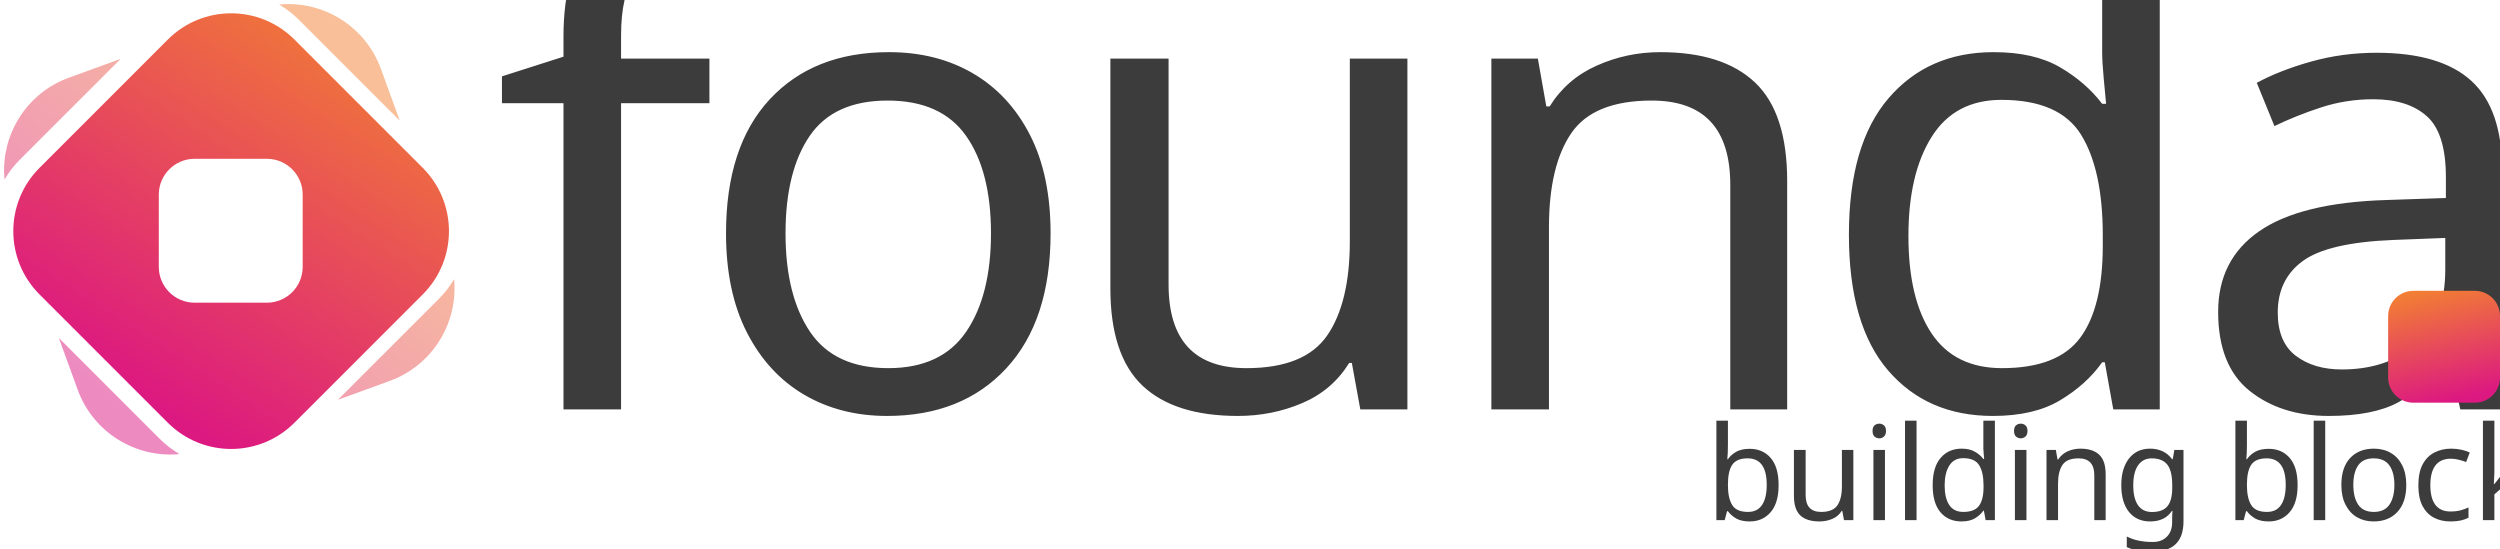
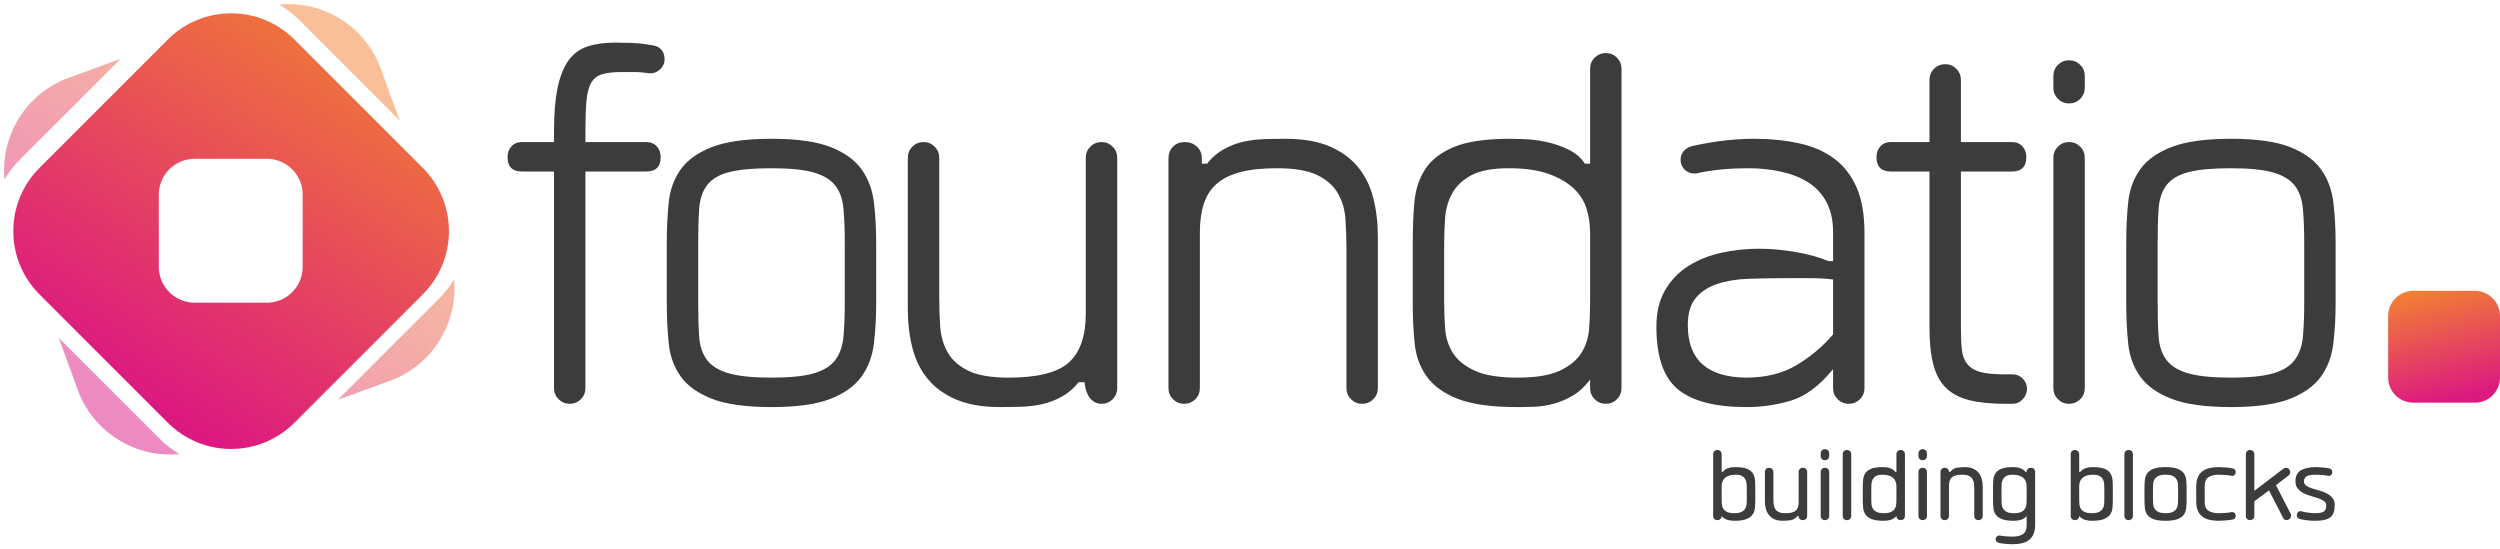
<svg xmlns="http://www.w3.org/2000/svg" width="447px" height="98px" viewBox="0 0 447 98" version="1.1">
  <defs>
    <linearGradient x1="75.029%" y1="21.096%" x2="19.565%" y2="83.599%" id="linearGradient-1">
      <stop stop-color="#F27F33" offset="0%" />
      <stop stop-color="#DC1881" offset="100%" />
    </linearGradient>
    <linearGradient x1="82.282%" y1="0%" x2="26.425%" y2="86.643%" id="linearGradient-2">
      <stop stop-color="#F27F33" offset="0%" />
      <stop stop-color="#DC1881" offset="100%" />
    </linearGradient>
    <linearGradient x1="26.425%" y1="0%" x2="50%" y2="100%" id="linearGradient-3">
      <stop stop-color="#F27F33" offset="0%" />
      <stop stop-color="#DC1881" offset="100%" />
    </linearGradient>
  </defs>
  <g id="Page-1" stroke="none" stroke-width="1" fill="none" fill-rule="evenodd">
-     <g id="final" transform="translate(-273, -210)">
-       <g id="Group" transform="translate(273, 198)">
-         <g id="Group-7" transform="translate(0, 12)">
-           <path d="M71.481,21.581 L68.108,12.314 L68.108,12.314 C65.308,4.62 57.699,0.065 49.91,0.808 C51.172,1.549 52.362,2.462 53.445,3.545 L53.445,3.545 L71.481,21.581 Z M81.192,49.91 C81.935,57.699 77.38,65.308 69.686,68.108 L60.419,71.481 L78.455,53.445 C79.538,52.362 80.451,51.172 81.192,49.91 Z M32.09,81.192 C24.301,81.935 16.692,77.38 13.892,69.686 L10.519,60.419 L28.555,78.455 C29.638,79.538 30.828,80.451 32.09,81.192 Z M0.808,32.09 C0.065,24.301 4.62,16.692 12.314,13.892 L21.581,10.519 L3.545,28.555 C2.462,29.638 1.549,30.828 0.808,32.09 Z" id="Combined-Shape" fill="url(#linearGradient-1)" opacity="0.5" />
-           <path d="M52.64,7.066 L75.587,30.013 C81.836,36.261 81.836,46.392 75.587,52.64 L52.64,75.587 C46.392,81.836 36.261,81.836 30.013,75.587 L7.066,52.64 C0.817,46.392 0.817,36.261 7.066,30.013 L30.013,7.066 L30.013,7.066 C36.261,0.817 46.392,0.817 52.64,7.066 L52.64,7.066 Z M34.794,28.394 C31.26,28.394 28.394,31.26 28.394,34.794 L28.394,47.72 C28.394,51.255 31.26,54.12 34.794,54.12 L47.72,54.12 C51.255,54.12 54.12,51.255 54.12,47.72 L54.12,34.794 C54.12,31.26 51.255,28.394 47.72,28.394 L34.794,28.394 Z" id="Combined-Shape" fill="url(#linearGradient-2)" />
+     <g id="foundatio" transform="translate(-288, -210)">
+       <g id="Group-2" transform="translate(184, 134)">
+         <g id="Group" transform="translate(104, 76)">
+           <g id="Group-7">
+             <path d="M71.481,21.581 L68.108,12.314 L68.108,12.314 C65.308,4.62 57.699,0.065 49.91,0.808 C51.172,1.549 52.362,2.462 53.445,3.545 L53.445,3.545 L71.481,21.581 Z M81.192,49.91 C81.935,57.699 77.38,65.308 69.686,68.108 L60.419,71.481 L78.455,53.445 C79.538,52.362 80.451,51.172 81.192,49.91 Z M32.09,81.192 C24.301,81.935 16.692,77.38 13.892,69.686 L10.519,60.419 L28.555,78.455 C29.638,79.538 30.828,80.451 32.09,81.192 Z M0.808,32.09 C0.065,24.301 4.62,16.692 12.314,13.892 L21.581,10.519 L3.545,28.555 C2.462,29.638 1.549,30.828 0.808,32.09 Z" id="Combined-Shape" fill="url(#linearGradient-1)" opacity="0.5" />
+             <path d="M52.64,7.066 L75.587,30.013 C81.836,36.261 81.836,46.392 75.587,52.64 L52.64,75.587 C46.392,81.836 36.261,81.836 30.013,75.587 L7.066,52.64 C0.817,46.392 0.817,36.261 7.066,30.013 L30.013,7.066 L30.013,7.066 C36.261,0.817 46.392,0.817 52.64,7.066 L52.64,7.066 Z M34.794,28.394 C31.26,28.394 28.394,31.26 28.394,34.794 L28.394,47.72 C28.394,51.255 31.26,54.12 34.794,54.12 L47.72,54.12 C51.255,54.12 54.12,51.255 54.12,47.72 L54.12,34.794 C54.12,31.26 51.255,28.394 47.72,28.394 L34.794,28.394 Z" id="Combined-Shape" fill="url(#linearGradient-2)" />
+           </g>
+           <path d="M117.193,8.201 C118.285,8.591 118.831,9.41 118.831,10.658 C118.831,11.282 118.578,11.847 118.071,12.354 C117.564,12.861 116.959,13.115 116.257,13.115 C115.165,12.959 114.21,12.881 113.391,12.881 L111.109,12.881 C109.627,12.881 108.457,13.017 107.599,13.29 C106.741,13.563 106.098,14.09 105.669,14.87 C105.24,15.65 104.967,16.722 104.85,18.087 C104.733,19.453 104.674,21.227 104.674,23.411 L104.674,25.4 L115.555,25.4 C116.335,25.4 116.959,25.653 117.427,26.16 C117.895,26.667 118.129,27.311 118.129,28.091 C118.129,29.807 117.271,30.665 115.555,30.665 L104.674,30.665 L104.674,69.392 C104.674,70.172 104.401,70.835 103.855,71.381 C103.309,71.927 102.646,72.2 101.866,72.2 C101.086,72.2 100.423,71.927 99.877,71.381 C99.331,70.835 99.058,70.172 99.058,69.392 L99.058,30.665 L93.325,30.665 C91.609,30.665 90.751,29.807 90.751,28.091 C90.751,27.311 90.985,26.667 91.453,26.16 C91.921,25.653 92.545,25.4 93.325,25.4 L99.058,25.4 L99.058,23.411 C99.058,20.291 99.273,17.717 99.702,15.689 C100.131,13.661 100.774,12.043 101.632,10.833 C102.49,9.624 103.621,8.786 105.025,8.318 C106.429,7.85 108.106,7.616 110.056,7.616 C110.524,7.616 111.44,7.635 112.806,7.674 C114.171,7.713 115.633,7.889 117.193,8.201 Z M137.941,24.815 C142.465,24.815 145.975,25.302 148.471,26.277 C150.967,27.253 152.819,28.578 154.029,30.255 C155.238,31.933 155.979,33.902 156.252,36.164 C156.525,38.426 156.661,40.844 156.661,43.418 L156.661,54.182 C156.661,56.756 156.525,59.174 156.252,61.436 C155.979,63.698 155.238,65.667 154.029,67.344 C152.819,69.022 150.967,70.347 148.471,71.322 C145.975,72.298 142.465,72.785 137.941,72.785 C133.417,72.785 129.888,72.298 127.353,71.322 C124.817,70.347 122.946,69.022 121.737,67.344 C120.527,65.667 119.806,63.698 119.572,61.436 C119.338,59.174 119.221,56.756 119.221,54.182 L119.221,43.418 C119.221,40.844 119.338,38.426 119.572,36.164 C119.806,33.902 120.527,31.933 121.737,30.255 C122.946,28.578 124.817,27.253 127.353,26.277 C129.888,25.302 133.417,24.815 137.941,24.815 Z M151.045,43.535 C151.045,41.117 150.967,39.05 150.811,37.334 C150.655,35.618 150.168,34.234 149.349,33.18 C148.53,32.127 147.243,31.347 145.488,30.84 C143.732,30.333 141.217,30.08 137.941,30.08 C134.665,30.08 132.13,30.314 130.336,30.782 C128.542,31.25 127.236,32.03 126.417,33.122 C125.597,34.214 125.13,35.618 125.013,37.334 C124.896,39.05 124.837,41.117 124.837,43.535 L124.837,54.065 C124.837,56.483 124.896,58.53 125.013,60.207 C125.13,61.885 125.597,63.269 126.417,64.361 C127.236,65.453 128.542,66.252 130.336,66.759 C132.13,67.266 134.665,67.52 137.941,67.52 C141.217,67.52 143.732,67.266 145.488,66.759 C147.243,66.252 148.53,65.453 149.349,64.361 C150.168,63.269 150.655,61.885 150.811,60.207 C150.967,58.53 151.045,56.483 151.045,54.065 L151.045,43.535 Z M192.853,68.339 C191.995,69.431 191.001,70.289 189.87,70.913 C188.738,71.537 187.569,71.985 186.36,72.258 C185.15,72.531 183.883,72.687 182.557,72.726 C181.231,72.765 179.983,72.785 178.813,72.785 C175.693,72.785 173.08,72.337 170.974,71.439 C168.868,70.542 167.172,69.314 165.885,67.754 C164.597,66.194 163.681,64.342 163.135,62.196 C162.589,60.051 162.316,57.731 162.316,55.235 L162.316,28.208 C162.316,27.428 162.589,26.765 163.135,26.219 C163.681,25.673 164.344,25.4 165.124,25.4 C165.904,25.4 166.567,25.673 167.113,26.219 C167.659,26.765 167.932,27.428 167.932,28.208 L167.932,53.012 C167.932,54.884 167.991,56.678 168.108,58.394 C168.225,60.11 168.673,61.65 169.453,63.015 C170.233,64.381 171.461,65.472 173.139,66.291 C174.816,67.111 177.214,67.52 180.334,67.52 C185.56,67.52 189.167,66.604 191.157,64.77 C193.146,62.937 194.14,60.032 194.14,56.054 L194.14,28.208 C194.14,27.428 194.413,26.765 194.959,26.219 C195.505,25.673 196.168,25.4 196.948,25.4 C197.728,25.4 198.391,25.673 198.937,26.219 C199.483,26.765 199.756,27.428 199.756,28.208 L199.756,69.392 C199.756,70.172 199.483,70.835 198.937,71.381 C198.391,71.927 197.728,72.2 196.948,72.2 C196.168,72.2 195.505,71.888 194.959,71.264 C194.413,70.64 194.062,69.665 193.906,68.339 L192.853,68.339 Z M214.888,29.261 L215.824,29.261 C216.682,28.169 217.676,27.311 218.808,26.687 C219.939,26.063 221.108,25.614 222.318,25.341 C223.527,25.068 224.794,24.912 226.12,24.873 C227.446,24.834 228.694,24.815 229.864,24.815 C232.984,24.815 235.597,25.263 237.703,26.16 C239.809,27.058 241.505,28.286 242.793,29.846 C244.08,31.406 244.996,33.258 245.542,35.403 C246.088,37.549 246.361,39.869 246.361,42.365 L246.361,69.392 C246.361,70.172 246.088,70.835 245.542,71.381 C244.996,71.927 244.333,72.2 243.553,72.2 C242.773,72.2 242.11,71.927 241.564,71.381 C241.018,70.835 240.745,70.172 240.745,69.392 L240.745,44.588 C240.745,42.716 240.687,40.922 240.57,39.206 C240.453,37.49 240.004,35.95 239.224,34.584 C238.444,33.219 237.216,32.128 235.539,31.308 C233.861,30.489 231.463,30.08 228.343,30.08 C225.691,30.08 223.488,30.314 221.733,30.782 C219.977,31.25 218.574,31.952 217.521,32.888 C216.467,33.824 215.707,35.013 215.239,36.456 C214.771,37.9 214.537,39.596 214.537,41.546 L214.537,69.392 C214.537,70.172 214.264,70.835 213.718,71.381 C213.172,71.927 212.509,72.2 211.729,72.2 C210.949,72.2 210.286,71.927 209.74,71.381 C209.194,70.835 208.921,70.172 208.921,69.392 L208.921,28.325 C208.921,27.467 209.194,26.765 209.74,26.219 C210.286,25.673 210.988,25.4 211.846,25.4 C212.704,25.4 213.425,25.673 214.011,26.219 C214.596,26.765 214.888,27.467 214.888,28.325 L214.888,29.261 Z M258.217,54.182 C258.217,55.664 258.276,57.204 258.393,58.803 C258.51,60.403 258.977,61.845 259.797,63.132 C260.616,64.42 261.922,65.472 263.716,66.291 C265.51,67.111 268.045,67.52 271.321,67.52 C274.597,67.52 277.112,67.111 278.868,66.291 C280.623,65.472 281.909,64.42 282.729,63.132 C283.548,61.845 284.016,60.403 284.133,58.803 C284.25,57.204 284.308,55.664 284.308,54.182 L284.308,41.546 C284.308,40.064 284.094,38.641 283.665,37.275 C283.236,35.91 282.456,34.702 281.325,33.648 C280.193,32.595 278.692,31.738 276.82,31.074 C274.948,30.411 272.608,30.08 269.8,30.08 C266.914,30.08 264.691,30.489 263.131,31.308 C261.571,32.128 260.421,33.2 259.68,34.526 C258.938,35.852 258.51,37.314 258.393,38.913 C258.276,40.513 258.217,42.053 258.217,43.535 L258.217,54.182 Z M289.924,69.392 C289.924,70.172 289.651,70.835 289.105,71.381 C288.559,71.927 287.896,72.2 287.116,72.2 C286.336,72.2 285.673,71.927 285.127,71.381 C284.581,70.835 284.308,70.172 284.308,69.392 L284.308,67.871 C283.372,69.119 282.339,70.074 281.208,70.737 C280.076,71.401 278.926,71.888 277.756,72.2 C276.586,72.512 275.455,72.687 274.363,72.726 C273.271,72.765 272.257,72.785 271.321,72.785 C266.719,72.785 263.17,72.298 260.674,71.322 C258.178,70.347 256.326,69.022 255.117,67.344 C253.907,65.667 253.186,63.718 252.952,61.494 C252.718,59.271 252.601,56.873 252.601,54.299 L252.601,43.418 C252.601,40.844 252.699,38.426 252.894,36.164 C253.089,33.902 253.732,31.933 254.824,30.255 C255.916,28.578 257.632,27.253 259.972,26.277 C262.312,25.302 265.666,24.815 270.034,24.815 C270.502,24.815 271.321,24.834 272.491,24.873 C273.661,24.912 274.928,25.068 276.294,25.341 C277.659,25.614 279.004,26.063 280.33,26.687 C281.656,27.311 282.67,28.169 283.372,29.261 L284.308,29.261 L284.308,12.296 C284.308,11.516 284.581,10.853 285.127,10.307 C285.673,9.761 286.336,9.488 287.116,9.488 C287.896,9.488 288.559,9.761 289.105,10.307 C289.651,10.853 289.924,11.516 289.924,12.296 L289.924,69.392 Z M312.193,67.52 C315.703,67.52 318.706,66.779 321.202,65.297 C323.698,63.815 325.882,61.982 327.754,59.798 L327.754,49.97 C326.584,49.814 325.102,49.736 323.308,49.736 L319.213,49.736 C316.873,49.736 314.65,49.775 312.544,49.853 C310.438,49.931 308.586,50.243 306.987,50.789 C305.387,51.335 304.12,52.173 303.184,53.304 C302.248,54.436 301.78,56.054 301.78,58.16 C301.78,64.322 305.251,67.442 312.193,67.52 Z M302.599,26.102 C306.499,25.244 310.165,24.815 313.597,24.815 C316.561,24.815 319.271,25.088 321.729,25.634 C324.186,26.18 326.272,27.096 327.988,28.383 C329.704,29.671 331.03,31.386 331.966,33.531 C332.902,35.677 333.37,38.387 333.37,41.663 L333.37,69.392 C333.37,70.172 333.097,70.835 332.551,71.381 C332.005,71.927 331.342,72.2 330.562,72.2 C329.782,72.2 329.119,71.927 328.573,71.381 C328.027,70.835 327.754,70.172 327.754,69.392 L327.754,65.999 C325.336,68.963 322.84,70.835 320.266,71.615 C317.692,72.395 315.04,72.785 312.31,72.785 C306.694,72.785 302.599,71.732 300.025,69.626 C297.451,67.52 296.164,63.776 296.164,58.394 C296.164,55.82 296.69,53.636 297.744,51.842 C298.797,50.048 300.2,48.605 301.956,47.513 C303.711,46.421 305.68,45.641 307.864,45.173 C310.048,44.705 312.271,44.471 314.533,44.471 C316.561,44.471 318.725,44.666 321.027,45.056 C323.328,45.446 325.297,45.992 326.935,46.694 L327.754,46.694 L327.754,41.546 C327.754,39.362 327.345,37.529 326.526,36.047 C325.706,34.565 324.595,33.395 323.191,32.537 C321.787,31.679 320.169,31.055 318.336,30.665 C316.502,30.275 314.572,30.08 312.544,30.08 C309.346,30.08 306.421,30.353 303.769,30.899 C303.613,30.977 303.34,31.016 302.95,31.016 C302.248,31.016 301.663,30.782 301.195,30.314 C300.727,29.846 300.493,29.261 300.493,28.559 C300.493,27.935 300.688,27.408 301.078,26.979 C301.468,26.55 301.975,26.258 302.599,26.102 Z M344.992,14.285 C344.992,13.505 345.265,12.842 345.811,12.296 C346.357,11.75 347.02,11.477 347.8,11.477 C348.58,11.477 349.243,11.75 349.789,12.296 C350.335,12.842 350.608,13.505 350.608,14.285 L350.608,25.4 L359.734,25.4 C360.514,25.4 361.138,25.653 361.606,26.16 C362.074,26.667 362.308,27.311 362.308,28.091 C362.308,29.807 361.45,30.665 359.734,30.665 L350.608,30.665 L350.608,58.628 C350.608,60.188 350.667,61.494 350.784,62.547 C350.901,63.601 351.232,64.458 351.778,65.121 C352.324,65.785 353.104,66.252 354.118,66.525 C355.132,66.798 356.575,66.935 358.447,66.935 L359.851,66.935 C360.553,66.935 361.157,67.188 361.665,67.695 C362.172,68.202 362.425,68.807 362.425,69.509 C362.425,70.211 362.172,70.835 361.665,71.381 C361.157,71.927 360.553,72.2 359.851,72.2 L358.564,72.2 C355.99,72.2 353.845,71.985 352.129,71.556 C350.413,71.127 349.029,70.406 347.976,69.392 C346.922,68.378 346.162,66.994 345.694,65.238 C345.226,63.483 344.992,61.28 344.992,58.628 L344.992,30.665 L338.089,30.665 C336.373,30.665 335.515,29.807 335.515,28.091 C335.515,27.311 335.749,26.667 336.217,26.16 C336.685,25.653 337.309,25.4 338.089,25.4 L344.992,25.4 L344.992,14.285 Z M367.144,28.208 C367.144,27.428 367.417,26.765 367.963,26.219 C368.509,25.673 369.172,25.4 369.952,25.4 C370.732,25.4 371.395,25.673 371.941,26.219 C372.487,26.765 372.76,27.428 372.76,28.208 L372.76,69.392 C372.76,70.172 372.487,70.835 371.941,71.381 C371.395,71.927 370.732,72.2 369.952,72.2 C369.172,72.2 368.509,71.927 367.963,71.381 C367.417,70.835 367.144,70.172 367.144,69.392 L367.144,28.208 Z M367.144,13.583 C367.144,12.803 367.417,12.14 367.963,11.594 C368.509,11.048 369.172,10.775 369.952,10.775 C370.732,10.775 371.395,11.048 371.941,11.594 C372.487,12.14 372.76,12.803 372.76,13.583 L372.76,15.689 C372.76,16.469 372.487,17.132 371.941,17.678 C371.395,18.224 370.732,18.497 369.952,18.497 C369.172,18.497 368.509,18.224 367.963,17.678 C367.417,17.132 367.144,16.469 367.144,15.689 L367.144,13.583 Z M398.89,24.815 C403.414,24.815 406.924,25.302 409.42,26.277 C411.916,27.253 413.768,28.578 414.978,30.255 C416.187,31.933 416.927,33.902 417.2,36.164 C417.474,38.426 417.61,40.844 417.61,43.418 L417.61,54.182 C417.61,56.756 417.474,59.174 417.2,61.436 C416.927,63.698 416.187,65.667 414.978,67.344 C413.768,69.022 411.916,70.347 409.42,71.322 C406.924,72.298 403.414,72.785 398.89,72.785 C394.366,72.785 390.837,72.298 388.301,71.322 C385.766,70.347 383.895,69.022 382.685,67.344 C381.476,65.667 380.755,63.698 380.521,61.436 C380.287,59.174 380.17,56.756 380.17,54.182 L380.17,43.418 C380.17,40.844 380.287,38.426 380.521,36.164 C380.755,33.902 381.476,31.933 382.685,30.255 C383.895,28.578 385.766,27.253 388.301,26.277 C390.837,25.302 394.366,24.815 398.89,24.815 Z M411.994,43.535 C411.994,41.117 411.916,39.05 411.76,37.334 C411.604,35.618 411.117,34.234 410.298,33.18 C409.478,32.127 408.192,31.347 406.437,30.84 C404.681,30.333 402.166,30.08 398.89,30.08 C395.614,30.08 393.079,30.314 391.285,30.782 C389.491,31.25 388.185,32.03 387.365,33.122 C386.546,34.214 386.079,35.618 385.962,37.334 C385.844,39.05 385.786,41.117 385.786,43.535 L385.786,54.065 C385.786,56.483 385.844,58.53 385.962,60.207 C386.079,61.885 386.546,63.269 387.365,64.361 C388.185,65.453 389.491,66.252 391.285,66.759 C393.079,67.266 395.614,67.52 398.89,67.52 C402.166,67.52 404.681,67.266 406.437,66.759 C408.192,66.252 409.478,65.453 410.298,64.361 C411.117,63.269 411.604,61.885 411.76,60.207 C411.916,58.53 411.994,56.483 411.994,54.065 L411.994,43.535 Z" id="foundatio" fill-opacity="0.87" fill="#1F1F1F" />
+           <path d="M312.326,87.314 C312.326,87.049 312.314,86.772 312.291,86.483 C312.267,86.194 312.193,85.933 312.068,85.699 C311.943,85.465 311.748,85.27 311.483,85.114 C311.218,84.958 310.836,84.88 310.337,84.88 C309.837,84.88 309.428,84.939 309.108,85.056 C308.788,85.173 308.535,85.329 308.348,85.524 C308.16,85.719 308.028,85.937 307.95,86.179 C307.872,86.421 307.833,86.666 307.833,86.916 L307.833,89.326 C307.833,89.591 307.844,89.868 307.868,90.157 C307.891,90.446 307.973,90.707 308.114,90.941 C308.254,91.175 308.476,91.37 308.781,91.526 C309.085,91.682 309.518,91.76 310.079,91.76 C310.641,91.76 311.074,91.682 311.378,91.526 C311.682,91.37 311.904,91.175 312.045,90.941 C312.185,90.707 312.267,90.446 312.291,90.157 C312.314,89.868 312.326,89.591 312.326,89.326 L312.326,87.314 Z M306.312,81.206 C306.312,80.988 306.382,80.809 306.522,80.668 C306.663,80.528 306.842,80.458 307.061,80.458 C307.279,80.458 307.462,80.528 307.611,80.668 C307.759,80.809 307.833,80.988 307.833,81.206 L307.833,84.365 L308.043,84.365 C308.184,84.163 308.363,84.003 308.582,83.886 C308.8,83.769 309.022,83.683 309.248,83.628 C309.475,83.574 309.685,83.543 309.88,83.535 C310.075,83.527 310.212,83.523 310.29,83.523 C311.179,83.523 311.865,83.62 312.349,83.816 C312.833,84.011 313.184,84.28 313.402,84.623 C313.62,84.966 313.749,85.364 313.788,85.816 C313.827,86.269 313.847,86.76 313.847,87.29 L313.847,89.35 C313.847,89.88 313.823,90.375 313.776,90.835 C313.73,91.296 313.585,91.693 313.344,92.029 C313.102,92.364 312.727,92.629 312.22,92.825 C311.713,93.02 311,93.117 310.079,93.117 C309.689,93.117 309.299,93.066 308.909,92.965 C308.519,92.863 308.16,92.633 307.833,92.275 C307.833,92.493 307.759,92.668 307.611,92.801 C307.462,92.934 307.279,93 307.061,93 C306.842,93 306.663,92.93 306.522,92.789 C306.382,92.649 306.312,92.47 306.312,92.251 L306.312,81.206 Z M321.366,92.275 C321.038,92.696 320.637,92.941 320.161,93.012 C319.685,93.082 319.213,93.117 318.745,93.117 C318.168,93.117 317.68,93.027 317.283,92.848 C316.885,92.668 316.557,92.419 316.3,92.099 C316.042,91.779 315.855,91.405 315.738,90.976 C315.621,90.547 315.563,90.075 315.563,89.56 L315.563,84.389 C315.563,84.17 315.633,83.991 315.773,83.851 C315.914,83.71 316.093,83.64 316.311,83.64 C316.53,83.64 316.713,83.71 316.861,83.851 C317.01,83.991 317.084,84.17 317.084,84.389 L317.084,89.139 C317.084,89.451 317.095,89.763 317.119,90.075 C317.142,90.387 317.22,90.668 317.353,90.917 C317.485,91.167 317.696,91.37 317.985,91.526 C318.273,91.682 318.683,91.76 319.213,91.76 C320.118,91.76 320.742,91.604 321.085,91.292 C321.428,90.98 321.6,90.481 321.6,89.794 L321.6,84.389 C321.6,84.17 321.67,83.991 321.81,83.851 C321.951,83.71 322.13,83.64 322.349,83.64 C322.567,83.64 322.75,83.71 322.899,83.851 C323.047,83.991 323.121,84.17 323.121,84.389 L323.121,92.321 L323.121,92.251 C323.121,92.47 323.047,92.649 322.899,92.789 C322.75,92.93 322.567,93 322.349,93 C322.13,93 321.951,92.934 321.81,92.801 C321.67,92.668 321.6,92.493 321.6,92.275 L321.366,92.275 Z M325.539,84.389 C325.539,84.17 325.609,83.991 325.749,83.851 C325.89,83.71 326.069,83.64 326.288,83.64 C326.506,83.64 326.689,83.71 326.837,83.851 C326.986,83.991 327.06,84.17 327.06,84.389 L327.06,92.251 C327.06,92.47 326.986,92.649 326.837,92.789 C326.689,92.93 326.506,93 326.288,93 C326.069,93 325.89,92.93 325.749,92.789 C325.609,92.649 325.539,92.47 325.539,92.251 L325.539,84.389 Z M325.539,81.066 C325.539,80.848 325.609,80.668 325.749,80.528 C325.89,80.387 326.069,80.317 326.288,80.317 C326.506,80.317 326.689,80.387 326.837,80.528 C326.986,80.668 327.06,80.848 327.06,81.066 L327.06,81.534 C327.06,81.752 326.986,81.932 326.837,82.072 C326.689,82.213 326.506,82.283 326.288,82.283 C326.069,82.283 325.89,82.213 325.749,82.072 C325.609,81.932 325.539,81.752 325.539,81.534 L325.539,81.066 Z M329.478,81.206 C329.478,80.988 329.548,80.809 329.688,80.668 C329.829,80.528 330.008,80.458 330.227,80.458 C330.445,80.458 330.628,80.528 330.776,80.668 C330.925,80.809 330.999,80.988 330.999,81.206 L330.999,92.251 C330.999,92.47 330.925,92.649 330.776,92.789 C330.628,92.93 330.445,93 330.227,93 C330.008,93 329.829,92.93 329.688,92.789 C329.548,92.649 329.478,92.47 329.478,92.251 L329.478,81.206 Z M334.587,89.326 C334.587,89.591 334.599,89.868 334.622,90.157 C334.645,90.446 334.727,90.707 334.868,90.941 C335.008,91.175 335.23,91.37 335.534,91.526 C335.839,91.682 336.272,91.76 336.833,91.76 C337.395,91.76 337.828,91.682 338.132,91.526 C338.436,91.37 338.658,91.175 338.799,90.941 C338.939,90.707 339.021,90.446 339.045,90.157 C339.068,89.868 339.08,89.591 339.08,89.326 L339.08,86.916 C339.08,86.666 339.041,86.421 338.963,86.179 C338.885,85.937 338.752,85.719 338.565,85.524 C338.378,85.329 338.12,85.173 337.793,85.056 C337.465,84.939 337.059,84.88 336.576,84.88 C336.077,84.88 335.694,84.958 335.429,85.114 C335.164,85.27 334.969,85.465 334.844,85.699 C334.719,85.933 334.645,86.194 334.622,86.483 C334.599,86.772 334.587,87.049 334.587,87.314 L334.587,89.326 Z M340.601,92.251 C340.601,92.47 340.53,92.649 340.39,92.789 C340.25,92.93 340.07,93 339.852,93 C339.633,93 339.45,92.934 339.302,92.801 C339.154,92.668 339.08,92.493 339.08,92.275 C338.752,92.633 338.393,92.863 338.003,92.965 C337.613,93.066 337.223,93.117 336.833,93.117 C335.913,93.117 335.199,93.02 334.692,92.825 C334.185,92.629 333.811,92.364 333.569,92.029 C333.327,91.693 333.183,91.296 333.136,90.835 C333.089,90.375 333.066,89.88 333.066,89.35 L333.066,87.29 C333.066,86.76 333.085,86.269 333.124,85.816 C333.163,85.364 333.292,84.966 333.51,84.623 C333.729,84.28 334.08,84.011 334.563,83.816 C335.047,83.62 335.733,83.523 336.623,83.523 C336.701,83.523 336.837,83.527 337.032,83.535 C337.227,83.543 337.438,83.574 337.664,83.628 C337.89,83.683 338.112,83.769 338.331,83.886 C338.549,84.003 338.729,84.163 338.869,84.365 L339.08,84.365 L339.08,81.206 C339.08,80.988 339.154,80.809 339.302,80.668 C339.45,80.528 339.633,80.458 339.852,80.458 C340.07,80.458 340.25,80.528 340.39,80.668 C340.53,80.809 340.601,80.988 340.601,81.206 L340.601,92.251 Z M343.019,84.389 C343.019,84.17 343.089,83.991 343.229,83.851 C343.37,83.71 343.549,83.64 343.767,83.64 C343.986,83.64 344.169,83.71 344.317,83.851 C344.466,83.991 344.54,84.17 344.54,84.389 L344.54,92.251 C344.54,92.47 344.466,92.649 344.317,92.789 C344.169,92.93 343.986,93 343.767,93 C343.549,93 343.37,92.93 343.229,92.789 C343.089,92.649 343.019,92.47 343.019,92.251 L343.019,84.389 Z M343.019,81.066 C343.019,80.848 343.089,80.668 343.229,80.528 C343.37,80.387 343.549,80.317 343.767,80.317 C343.986,80.317 344.169,80.387 344.317,80.528 C344.466,80.668 344.54,80.848 344.54,81.066 L344.54,81.534 C344.54,81.752 344.466,81.932 344.317,82.072 C344.169,82.213 343.986,82.283 343.767,82.283 C343.549,82.283 343.37,82.213 343.229,82.072 C343.089,81.932 343.019,81.752 343.019,81.534 L343.019,81.066 Z M348.713,84.365 C349.04,83.944 349.442,83.699 349.918,83.628 C350.394,83.558 350.865,83.523 351.333,83.523 C351.911,83.523 352.398,83.613 352.796,83.792 C353.194,83.972 353.521,84.221 353.779,84.541 C354.036,84.861 354.223,85.235 354.34,85.664 C354.457,86.093 354.516,86.565 354.516,87.08 L354.516,92.251 C354.516,92.47 354.442,92.649 354.293,92.789 C354.145,92.93 353.962,93 353.744,93 C353.525,93 353.346,92.93 353.205,92.789 C353.065,92.649 352.995,92.47 352.995,92.251 L352.995,87.501 C352.995,87.189 352.983,86.877 352.96,86.565 C352.936,86.253 352.858,85.972 352.726,85.723 C352.593,85.473 352.383,85.27 352.094,85.114 C351.805,84.958 351.396,84.88 350.865,84.88 C349.961,84.88 349.337,85.036 348.993,85.348 C348.65,85.66 348.479,86.159 348.479,86.846 L348.479,92.251 C348.479,92.47 348.405,92.649 348.256,92.789 C348.108,92.93 347.925,93 347.706,93 C347.488,93 347.309,92.93 347.168,92.789 C347.028,92.649 346.958,92.47 346.958,92.251 L346.958,84.389 C346.958,84.17 347.028,83.991 347.168,83.851 C347.309,83.71 347.488,83.64 347.706,83.64 C347.925,83.64 348.108,83.706 348.256,83.839 C348.405,83.972 348.479,84.147 348.479,84.365 L348.713,84.365 Z M362.363,86.916 C362.363,86.666 362.324,86.421 362.246,86.179 C362.168,85.937 362.035,85.719 361.848,85.524 C361.661,85.329 361.403,85.173 361.076,85.056 C360.748,84.939 360.342,84.88 359.859,84.88 C359.36,84.88 358.977,84.958 358.712,85.114 C358.447,85.27 358.252,85.465 358.127,85.699 C358.002,85.933 357.928,86.194 357.905,86.483 C357.882,86.772 357.87,87.049 357.87,87.314 L357.87,89.326 C357.87,89.591 357.882,89.868 357.905,90.157 C357.928,90.446 358.01,90.707 358.151,90.941 C358.291,91.175 358.513,91.37 358.817,91.526 C359.122,91.682 359.555,91.76 360.116,91.76 C360.678,91.76 361.111,91.682 361.415,91.526 C361.719,91.37 361.941,91.175 362.082,90.941 C362.222,90.707 362.304,90.446 362.327,90.157 C362.351,89.868 362.363,89.591 362.363,89.326 L362.363,86.916 Z M357.495,97.095 C357.308,97.064 357.148,96.986 357.016,96.861 C356.883,96.736 356.817,96.588 356.817,96.416 C356.817,96.229 356.883,96.069 357.016,95.937 C357.148,95.804 357.308,95.738 357.495,95.738 C357.87,95.816 358.283,95.87 358.736,95.902 C359.188,95.933 359.578,95.948 359.906,95.948 C360.623,95.948 361.212,95.804 361.672,95.516 C362.133,95.227 362.363,94.708 362.363,93.959 L362.363,92.275 C362.035,92.633 361.676,92.863 361.286,92.965 C360.896,93.066 360.506,93.117 360.116,93.117 C359.196,93.117 358.482,93.02 357.975,92.825 C357.468,92.629 357.094,92.364 356.852,92.029 C356.61,91.693 356.466,91.296 356.419,90.835 C356.372,90.375 356.349,89.88 356.349,89.35 L356.349,87.29 C356.349,86.76 356.368,86.269 356.407,85.816 C356.446,85.364 356.575,84.966 356.793,84.623 C357.012,84.28 357.363,84.011 357.846,83.816 C358.33,83.62 359.016,83.523 359.906,83.523 C359.984,83.523 360.12,83.527 360.315,83.535 C360.51,83.543 360.721,83.574 360.947,83.628 C361.173,83.683 361.395,83.769 361.614,83.886 C361.832,84.003 362.012,84.163 362.152,84.365 L362.363,84.365 C362.363,84.147 362.433,83.972 362.573,83.839 C362.714,83.706 362.893,83.64 363.111,83.64 C363.33,83.64 363.513,83.71 363.661,83.851 C363.81,83.991 363.884,84.17 363.884,84.389 L363.884,93.819 C363.884,94.474 363.79,95.024 363.603,95.469 C363.416,95.913 363.147,96.272 362.796,96.545 C362.444,96.818 362.023,97.013 361.532,97.13 C361.04,97.247 360.491,97.306 359.882,97.306 C359.57,97.306 359.196,97.29 358.759,97.259 C358.322,97.228 357.901,97.173 357.495,97.095 Z M376.254,87.314 C376.254,87.049 376.243,86.772 376.219,86.483 C376.196,86.194 376.122,85.933 375.997,85.699 C375.872,85.465 375.677,85.27 375.412,85.114 C375.147,84.958 374.765,84.88 374.265,84.88 C373.766,84.88 373.357,84.939 373.037,85.056 C372.717,85.173 372.464,85.329 372.276,85.524 C372.089,85.719 371.957,85.937 371.879,86.179 C371.801,86.421 371.762,86.666 371.762,86.916 L371.762,89.326 C371.762,89.591 371.773,89.868 371.797,90.157 C371.82,90.446 371.902,90.707 372.042,90.941 C372.183,91.175 372.405,91.37 372.709,91.526 C373.014,91.682 373.446,91.76 374.008,91.76 C374.57,91.76 375.002,91.682 375.307,91.526 C375.611,91.37 375.833,91.175 375.974,90.941 C376.114,90.707 376.196,90.446 376.219,90.157 C376.243,89.868 376.254,89.591 376.254,89.326 L376.254,87.314 Z M370.241,81.206 C370.241,80.988 370.311,80.809 370.451,80.668 C370.592,80.528 370.771,80.458 370.989,80.458 C371.208,80.458 371.391,80.528 371.539,80.668 C371.688,80.809 371.762,80.988 371.762,81.206 L371.762,84.365 L371.972,84.365 C372.113,84.163 372.292,84.003 372.51,83.886 C372.729,83.769 372.951,83.683 373.177,83.628 C373.404,83.574 373.614,83.543 373.809,83.535 C374.004,83.527 374.141,83.523 374.219,83.523 C375.108,83.523 375.794,83.62 376.278,83.816 C376.761,84.011 377.112,84.28 377.331,84.623 C377.549,84.966 377.678,85.364 377.717,85.816 C377.756,86.269 377.775,86.76 377.775,87.29 L377.775,89.35 C377.775,89.88 377.752,90.375 377.705,90.835 C377.658,91.296 377.514,91.693 377.272,92.029 C377.03,92.364 376.656,92.629 376.149,92.825 C375.642,93.02 374.928,93.117 374.008,93.117 C373.618,93.117 373.228,93.066 372.838,92.965 C372.448,92.863 372.089,92.633 371.762,92.275 C371.762,92.493 371.688,92.668 371.539,92.801 C371.391,92.934 371.208,93 370.989,93 C370.771,93 370.592,92.93 370.451,92.789 C370.311,92.649 370.241,92.47 370.241,92.251 L370.241,81.206 Z M379.842,81.206 C379.842,80.988 379.913,80.809 380.053,80.668 C380.193,80.528 380.373,80.458 380.591,80.458 C380.81,80.458 380.993,80.528 381.141,80.668 C381.289,80.809 381.363,80.988 381.363,81.206 L381.363,92.251 C381.363,92.47 381.289,92.649 381.141,92.789 C380.993,92.93 380.81,93 380.591,93 C380.373,93 380.193,92.93 380.053,92.789 C379.913,92.649 379.842,92.47 379.842,92.251 L379.842,81.206 Z M387.198,83.523 C388.118,83.523 388.832,83.62 389.339,83.816 C389.846,84.011 390.22,84.28 390.462,84.623 C390.704,84.966 390.848,85.364 390.895,85.816 C390.942,86.269 390.965,86.76 390.965,87.29 L390.965,89.35 C390.965,89.88 390.942,90.375 390.895,90.835 C390.848,91.296 390.704,91.693 390.462,92.029 C390.22,92.364 389.846,92.629 389.339,92.825 C388.832,93.02 388.118,93.117 387.198,93.117 C386.277,93.117 385.564,93.02 385.057,92.825 C384.55,92.629 384.175,92.364 383.933,92.029 C383.692,91.693 383.547,91.296 383.501,90.835 C383.454,90.375 383.43,89.88 383.43,89.35 L383.43,87.29 C383.43,86.76 383.454,86.269 383.501,85.816 C383.547,85.364 383.692,84.966 383.933,84.623 C384.175,84.28 384.55,84.011 385.057,83.816 C385.564,83.62 386.277,83.523 387.198,83.523 Z M389.444,87.314 C389.444,87.049 389.433,86.772 389.409,86.483 C389.386,86.194 389.304,85.933 389.163,85.699 C389.023,85.465 388.801,85.27 388.497,85.114 C388.192,84.958 387.759,84.88 387.198,84.88 C386.636,84.88 386.203,84.958 385.899,85.114 C385.595,85.27 385.373,85.465 385.232,85.699 C385.092,85.933 385.01,86.194 384.986,86.483 C384.963,86.772 384.951,87.049 384.951,87.314 L384.951,89.326 C384.951,89.591 384.963,89.868 384.986,90.157 C385.01,90.446 385.092,90.707 385.232,90.941 C385.373,91.175 385.595,91.37 385.899,91.526 C386.203,91.682 386.636,91.76 387.198,91.76 C387.759,91.76 388.192,91.682 388.497,91.526 C388.801,91.37 389.023,91.175 389.163,90.941 C389.304,90.707 389.386,90.446 389.409,90.157 C389.433,89.868 389.444,89.591 389.444,89.326 L389.444,87.314 Z M399.116,91.549 C399.303,91.549 399.455,91.615 399.572,91.748 C399.69,91.881 399.748,92.041 399.748,92.228 C399.748,92.384 399.705,92.524 399.619,92.649 C399.534,92.774 399.413,92.852 399.257,92.883 C398.851,92.961 398.406,93.019 397.923,93.058 C397.439,93.098 397.026,93.117 396.683,93.117 C396.074,93.117 395.524,93.059 395.033,92.942 C394.541,92.824 394.12,92.63 393.769,92.356 C393.418,92.083 393.149,91.725 392.962,91.28 C392.775,90.835 392.681,90.286 392.681,89.63 L392.681,87.01 C392.681,86.354 392.775,85.805 392.962,85.36 C393.149,84.915 393.418,84.557 393.769,84.284 C394.12,84.01 394.541,83.816 395.033,83.698 C395.524,83.581 396.074,83.523 396.683,83.523 C397.041,83.523 397.459,83.542 397.935,83.582 C398.41,83.621 398.851,83.679 399.257,83.757 C399.413,83.788 399.534,83.866 399.619,83.991 C399.705,84.116 399.748,84.256 399.748,84.412 C399.748,84.599 399.69,84.759 399.572,84.892 C399.455,85.025 399.303,85.091 399.116,85.091 C398.742,85.013 398.321,84.958 397.853,84.927 C397.385,84.896 396.987,84.88 396.659,84.88 C395.942,84.88 395.353,85.024 394.892,85.313 C394.432,85.602 394.202,86.12 394.202,86.869 L394.202,89.771 C394.202,90.52 394.432,91.038 394.892,91.327 C395.353,91.616 395.942,91.76 396.659,91.76 C396.987,91.76 397.385,91.744 397.853,91.713 C398.321,91.682 398.742,91.627 399.116,91.549 Z M408.297,83.78 C408.437,83.687 408.585,83.64 408.741,83.64 C408.975,83.64 409.178,83.749 409.35,83.968 C409.443,84.108 409.49,84.256 409.49,84.412 C409.49,84.677 409.389,84.88 409.186,85.021 L406.94,86.752 L409.631,91.97 C409.646,92.017 409.654,92.087 409.654,92.181 C409.654,92.353 409.607,92.505 409.514,92.637 C409.42,92.77 409.295,92.867 409.139,92.93 C409.046,92.977 408.944,93 408.835,93 C408.523,93 408.305,92.836 408.18,92.509 L405.699,87.688 L403.079,89.63 L403.079,92.251 C403.079,92.47 403.005,92.649 402.856,92.789 C402.708,92.93 402.525,93 402.306,93 C402.088,93 401.909,92.93 401.768,92.789 C401.628,92.649 401.558,92.47 401.558,92.251 L401.558,81.206 C401.558,80.988 401.628,80.809 401.768,80.668 C401.909,80.528 402.088,80.458 402.306,80.458 C402.525,80.458 402.708,80.528 402.856,80.668 C403.005,80.809 403.079,80.988 403.079,81.206 L403.079,87.758 L408.297,83.78 Z M411.347,92.836 C410.894,92.743 410.668,92.501 410.668,92.111 C410.668,91.924 410.73,91.756 410.855,91.608 C410.98,91.459 411.152,91.385 411.37,91.385 C411.557,91.448 411.772,91.502 412.014,91.549 C412.255,91.596 412.497,91.635 412.739,91.666 C412.981,91.697 413.211,91.721 413.429,91.736 C413.648,91.752 413.835,91.76 413.991,91.76 C414.396,91.76 414.728,91.729 414.985,91.666 C415.243,91.604 415.442,91.514 415.582,91.397 C415.722,91.28 415.816,91.132 415.863,90.953 C415.91,90.773 415.933,90.559 415.933,90.309 C415.933,90.013 415.797,89.771 415.524,89.584 C415.25,89.396 414.911,89.233 414.506,89.092 C414.1,88.952 413.659,88.815 413.183,88.683 C412.708,88.55 412.267,88.379 411.861,88.168 C411.456,87.957 411.117,87.688 410.844,87.361 C410.57,87.033 410.434,86.612 410.434,86.097 C410.434,85.13 410.758,84.459 411.405,84.085 C412.053,83.71 412.93,83.523 414.038,83.523 C414.396,83.523 414.802,83.542 415.254,83.582 C415.707,83.621 416.128,83.679 416.518,83.757 C416.674,83.788 416.795,83.866 416.881,83.991 C416.966,84.116 417.009,84.256 417.009,84.412 C417.009,84.599 416.951,84.759 416.834,84.892 C416.717,85.025 416.565,85.091 416.378,85.091 C416.081,85.028 415.722,84.978 415.301,84.939 C414.88,84.9 414.474,84.88 414.084,84.88 C413.258,84.88 412.696,84.978 412.4,85.173 C412.103,85.368 411.955,85.676 411.955,86.097 C411.955,86.409 412.091,86.659 412.365,86.846 C412.638,87.033 412.977,87.193 413.382,87.326 C413.788,87.458 414.229,87.587 414.704,87.712 C415.18,87.836 415.621,88.004 416.027,88.215 C416.432,88.425 416.771,88.694 417.045,89.022 C417.318,89.35 417.454,89.779 417.454,90.309 C417.454,91.339 417.193,92.064 416.67,92.485 C416.147,92.906 415.254,93.117 413.991,93.117 C413.616,93.117 413.184,93.094 412.692,93.047 C412.201,93 411.752,92.93 411.347,92.836 Z" id="building-blocks" fill-opacity="0.87" fill="#1F1F1F" />
+           <rect id="Rectangle-4" fill="url(#linearGradient-3)" x="427" y="52" width="20" height="20" rx="4.5" />
        </g>
-         <text id="foundatio" font-family="QuanRounded-SemiLight, Quan Rounded" font-size="117" font-weight="300" line-spacing="117" letter-spacing="-4.875" fill-opacity="0.87" fill="#1F1F1F">
-           <tspan x="88" y="85.2">foundatio</tspan>
-         </text>
-         <text id="building-blocks" font-family="QuanRounded-Regular, Quan Rounded" font-size="23.4" font-weight="normal" letter-spacing="-0.39" fill-opacity="0.87" fill="#1F1F1F">
-           <tspan x="304.908" y="105">building blocks</tspan>
-         </text>
-         <rect id="Rectangle-4" fill="url(#linearGradient-3)" x="427" y="64" width="20" height="20" rx="4.5" />
      </g>
    </g>
  </g>
</svg>
